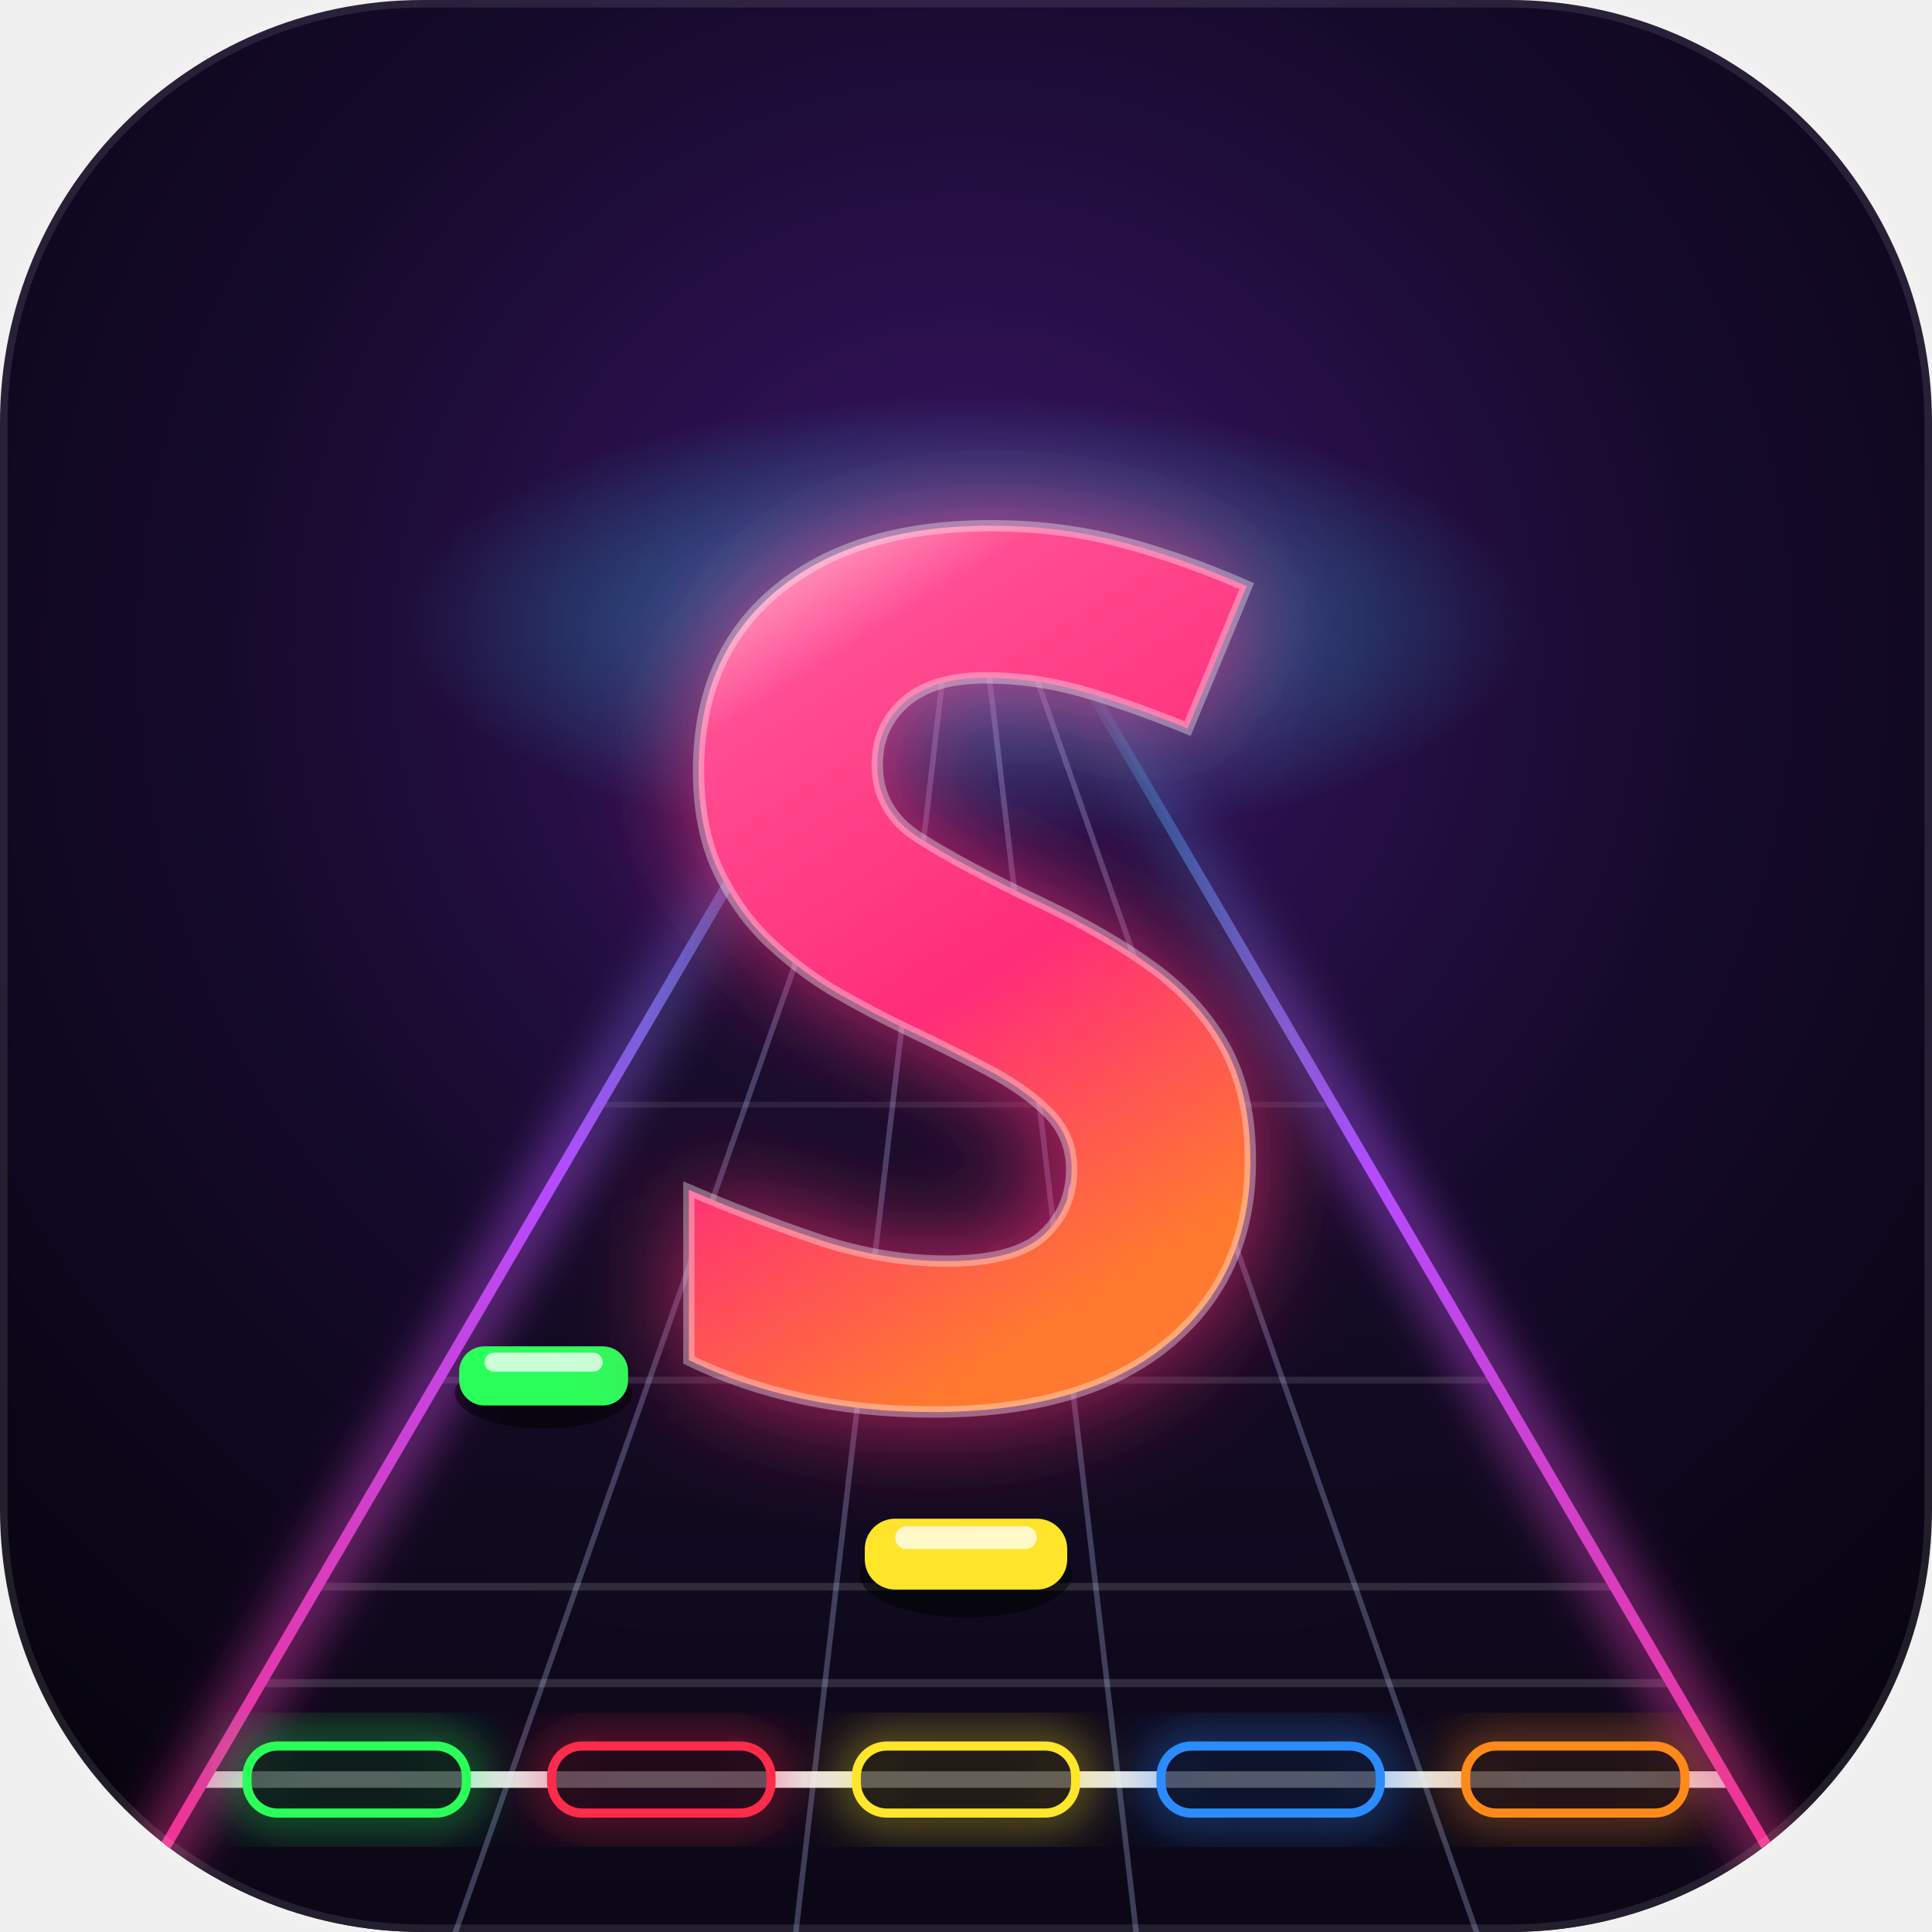
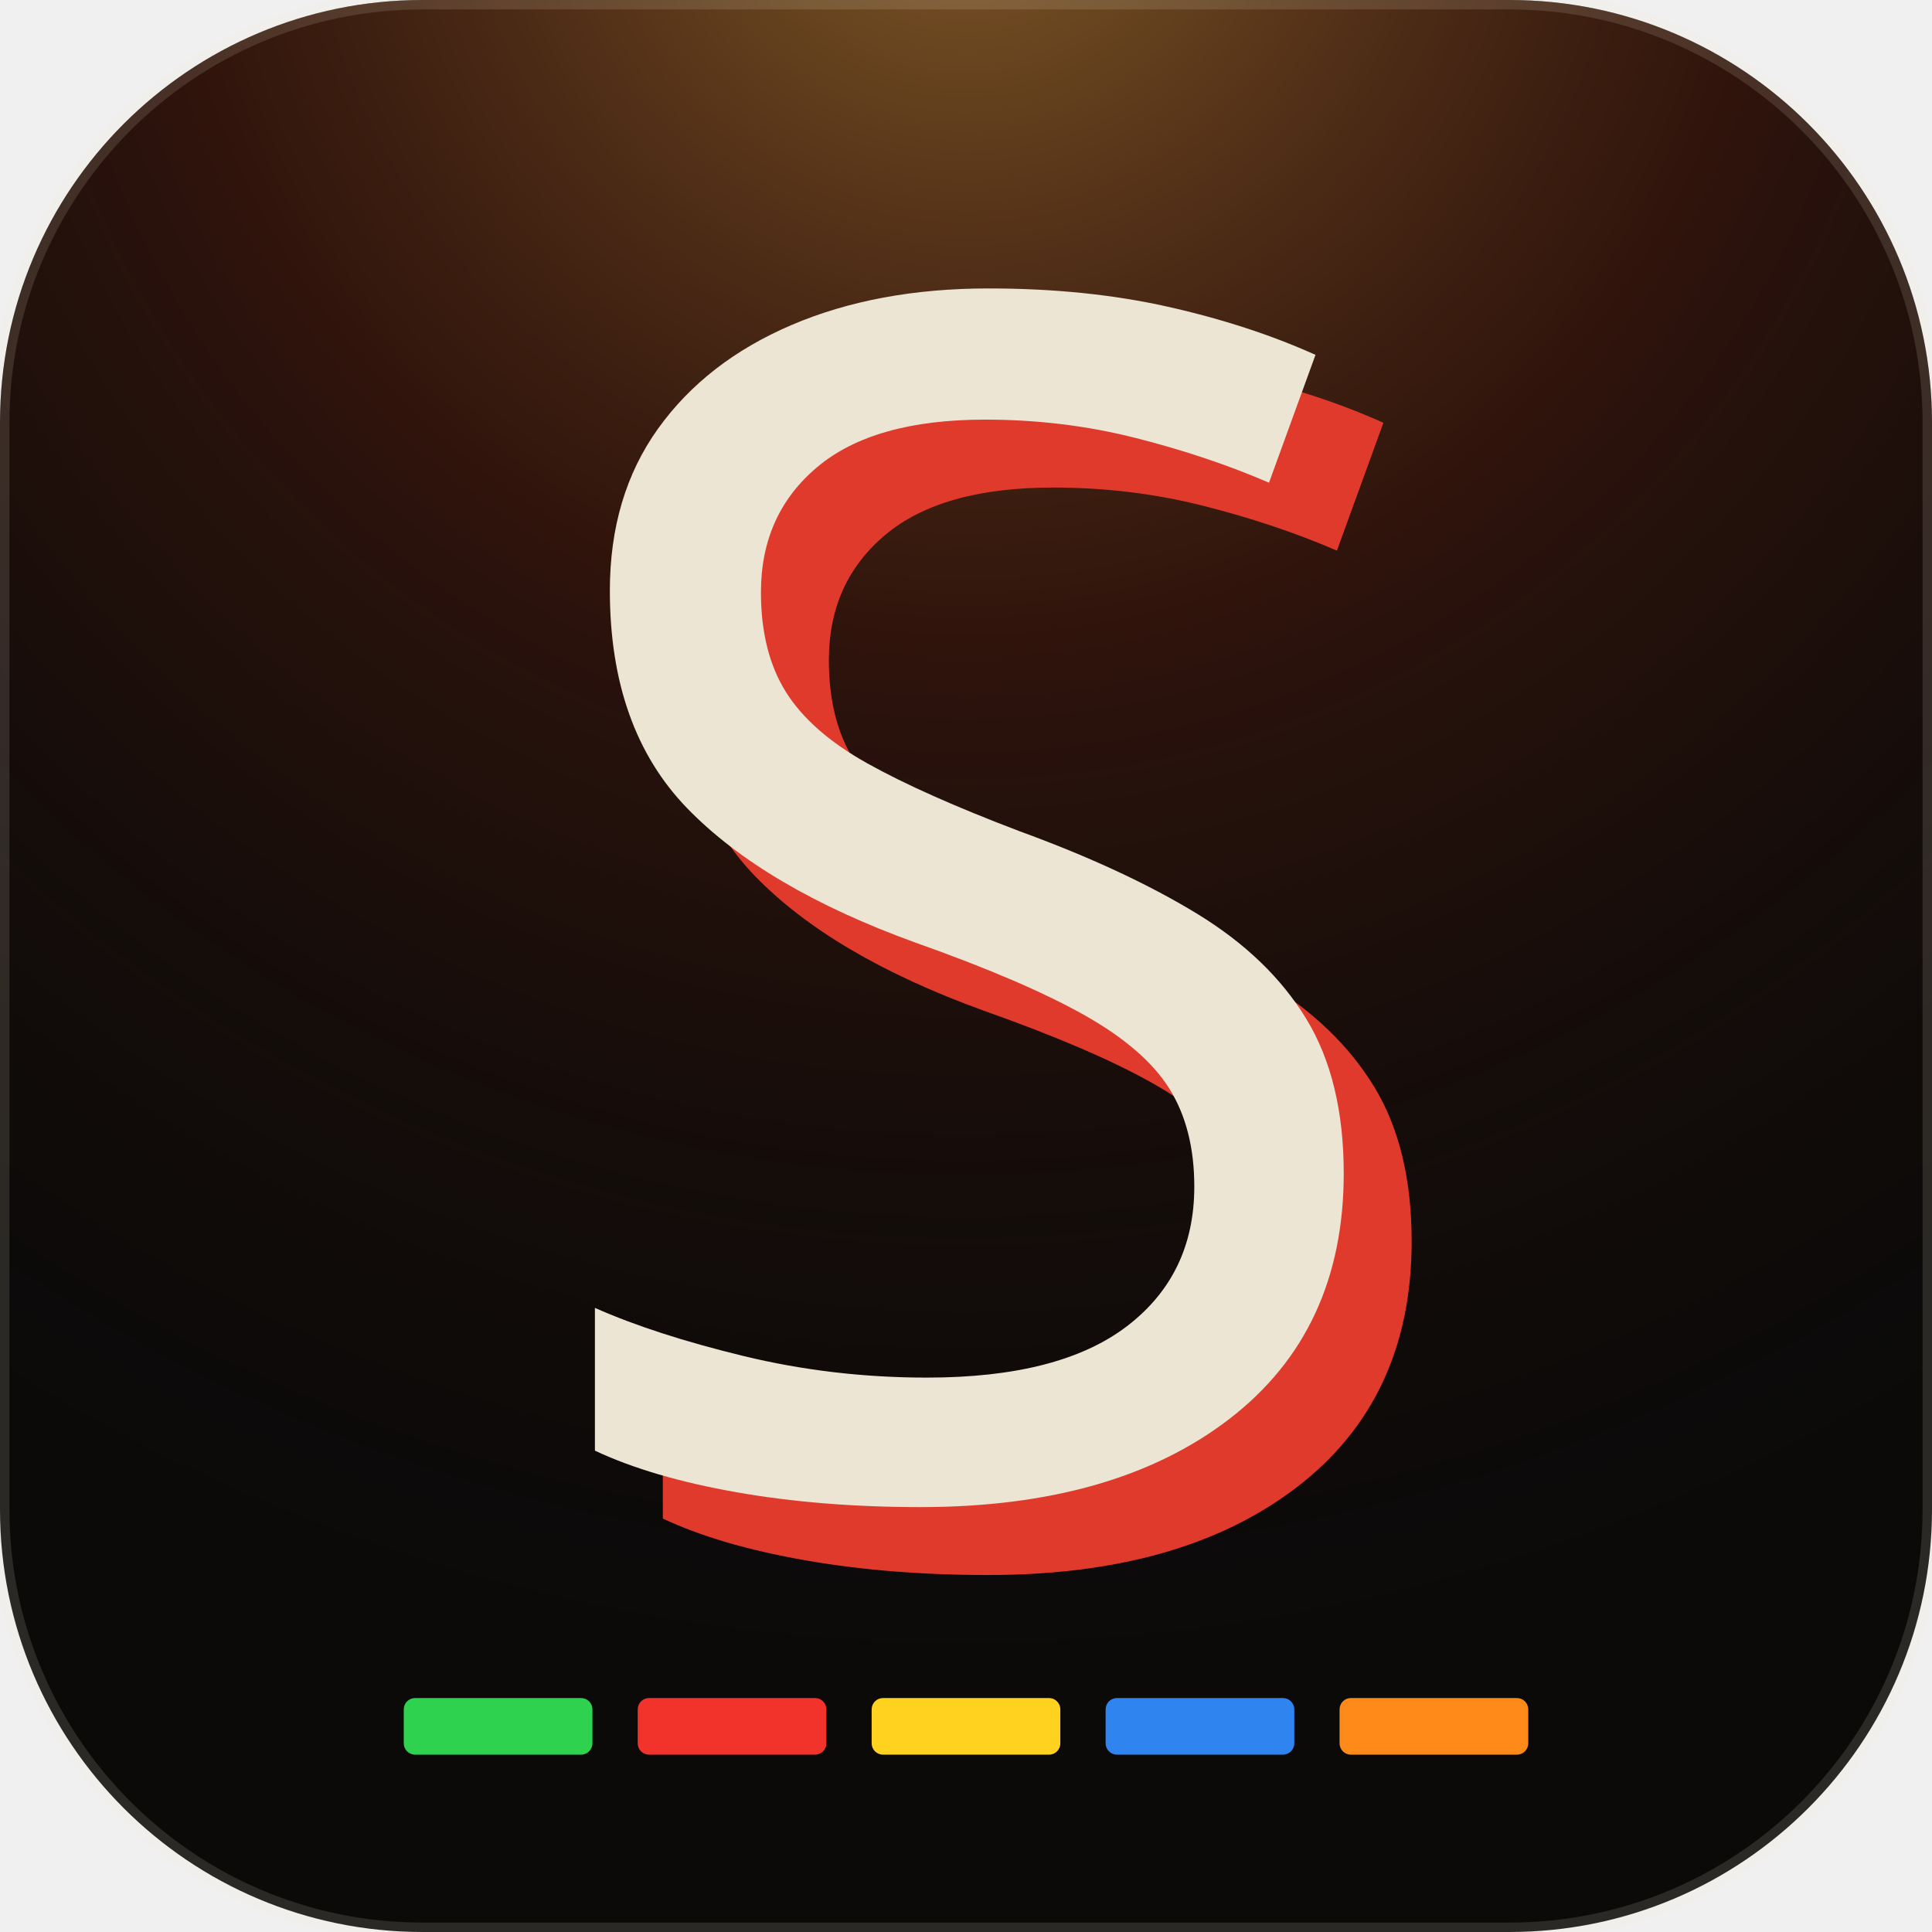
<svg xmlns="http://www.w3.org/2000/svg" viewBox="0 0 1024 1024" width="1024" height="1024">
  <defs>
-     <radialGradient id="bg" cx="50%" cy="34%" r="78%">
-       <stop offset="0" stop-color="#3a1466" />
-       <stop offset=".5" stop-color="#150a2a" />
-       <stop offset="1" stop-color="#05030b" />
-     </radialGradient>
-     <linearGradient id="sFill" x1="0" y1="0" x2="0.4" y2="1">
-       <stop offset="0" stop-color="#ffd0e4" />
-       <stop offset=".22" stop-color="#ff4d91" />
-       <stop offset=".62" stop-color="#ff2d7a" />
-       <stop offset="1" stop-color="#ff7a2f" />
-     </linearGradient>
-     <filter id="sGlow" x="-40%" y="-40%" width="180%" height="180%">
-       <feGaussianBlur stdDeviation="30" />
-     </filter>
-     <radialGradient id="flare" cx="50%" cy="50%" r="50%">
-       <stop offset="0" stop-color="#29e0ff" stop-opacity=".55" />
-       <stop offset="1" stop-color="#29e0ff" stop-opacity="0" />
+     <radialGradient id="spot" cx="50%" cy="-8%" r="100%">
+       <stop offset="0" stop-color="#ffb24a" stop-opacity=".5" />
+       <stop offset=".42" stop-color="#8a2c14" stop-opacity=".28" />
+       <stop offset="1" stop-color="#0b0a09" stop-opacity="0" />
    </radialGradient>
    <clipPath id="clip">
      <path d="M224 0 H800 A224 224 0 0 1 1024 224 V800 A224 224 0 0 1 800 1024 H224 A224 224 0 0 1 0 800 V224 A224 224 0 0 1 224 0 Z" />
    </clipPath>
-     <linearGradient id="iBoard" x1="0" y1="0" x2="0" y2="1">
-       <stop offset="0" stop-color="#140c26" stop-opacity="0" />
-       <stop offset=".35" stop-color="#140c26" stop-opacity=".85" />
-       <stop offset="1" stop-color="#0b0716" />
-     </linearGradient>
-     <linearGradient id="iRail" x1="0" y1="1" x2="0" y2="0">
-       <stop offset="0" stop-color="#ff2d7a" />
-       <stop offset=".6" stop-color="#b44bff" />
-       <stop offset="1" stop-color="#29e0ff" stop-opacity="0" />
-     </linearGradient>
-     <filter id="iGlow" x="-50%" y="-50%" width="200%" height="200%">
-       <feGaussianBlur stdDeviation="14" />
-     </filter>
  </defs>
  <g clip-path="url(#clip)">
-     <rect width="1024" height="1024" fill="url(#bg)" />
-     <ellipse cx="512" cy="330" rx="300" ry="120" fill="url(#flare)" />
-     <path d="M40 1060 L467 330 L557 330 L984 1060 Z" fill="url(#iBoard)" />
-     <path d="M228.8 1060 L485 330" stroke="rgba(190,200,255,0.28)" stroke-width="2.92" />
-     <path d="M417.6 1060 L503 330" stroke="rgba(190,200,255,0.28)" stroke-width="2.92" />
-     <path d="M606.4 1060 L521 330" stroke="rgba(190,200,255,0.28)" stroke-width="2.92" />
-     <path d="M795.2 1060 L539 330" stroke="rgba(190,200,255,0.28)" stroke-width="2.92" />
-     <path d="M317.55 585.5 L706.45 585.5" stroke="rgba(255,255,255,0.092)" stroke-width="3.05" />
-     <path d="M232.15 731.5 L791.85 731.5" stroke="rgba(255,255,255,0.116)" stroke-width="3.65" />
-     <path d="M168.1 841 L855.9 841" stroke="rgba(255,255,255,0.134)" stroke-width="4.1" />
-     <path d="M138.21 892.1 L885.79 892.1" stroke="rgba(255,255,255,0.142)" stroke-width="4.31" />
-     <path d="M108.32 943.2 L915.68 943.2" stroke="#fff" stroke-width="8.76" opacity=".9" />
-     <path d="M40 1060 L467 330" stroke="url(#iRail)" stroke-width="13.14" stroke-linecap="round" filter="url(#iGlow)" />
-     <path d="M40 1060 L467 330" stroke="url(#iRail)" stroke-width="5.84" stroke-linecap="round" />
-     <path d="M984 1060 L557 330" stroke="url(#iRail)" stroke-width="13.14" stroke-linecap="round" filter="url(#iGlow)" />
-     <path d="M984 1060 L557 330" stroke="url(#iRail)" stroke-width="5.84" stroke-linecap="round" />
-     <ellipse cx="288.12" cy="738.216" rx="47.015" ry="19.03" fill="#000" opacity=".5" />
-     <rect x="243.344" y="713.59" width="89.552" height="31.343" rx="13.433" fill="#2bff5a" />
-     <rect x="256.777" y="716.948" width="62.686" height="10.075" rx="5.037" fill="#fff" opacity=".75" />
-     <ellipse cx="512" cy="834.449" rx="56.34" ry="22.804" fill="#000" opacity=".5" />
-     <rect x="458.342" y="804.937" width="107.315" height="37.56" rx="16.097" fill="#ffe62b" />
-     <rect x="474.44" y="808.961" width="75.121" height="12.073" rx="6.036" fill="#fff" opacity=".75" />
-     <ellipse cx="601.736" cy="641.984" rx="37.689" ry="15.255" fill="#000" opacity=".5" />
-     <rect x="565.842" y="622.242" width="71.789" height="25.126" rx="10.768" fill="#2b8cff" />
-     <rect x="576.61" y="624.934" width="50.252" height="8.076" rx="4.038" fill="#fff" opacity=".75" />
-     <rect x="130.926" y="925.438" width="116.26" height="35.524" rx="16.147" fill="none" stroke="#2bff5a" stroke-width="8.074" filter="url(#iGlow)" />
-     <rect x="130.926" y="925.438" width="116.26" height="35.524" rx="16.147" fill="rgba(10,8,20,.6)" stroke="#2bff5a" stroke-width="4.844" />
-     <rect x="292.398" y="925.438" width="116.26" height="35.524" rx="16.147" fill="none" stroke="#ff2b4a" stroke-width="8.074" filter="url(#iGlow)" />
-     <rect x="292.398" y="925.438" width="116.26" height="35.524" rx="16.147" fill="rgba(10,8,20,.6)" stroke="#ff2b4a" stroke-width="4.844" />
-     <rect x="453.87" y="925.438" width="116.26" height="35.524" rx="16.147" fill="none" stroke="#ffe62b" stroke-width="8.074" filter="url(#iGlow)" />
-     <rect x="453.87" y="925.438" width="116.26" height="35.524" rx="16.147" fill="rgba(10,8,20,.6)" stroke="#ffe62b" stroke-width="4.844" />
-     <rect x="615.342" y="925.438" width="116.26" height="35.524" rx="16.147" fill="none" stroke="#2b8cff" stroke-width="8.074" filter="url(#iGlow)" />
-     <rect x="615.342" y="925.438" width="116.26" height="35.524" rx="16.147" fill="rgba(10,8,20,.6)" stroke="#2b8cff" stroke-width="4.844" />
-     <rect x="776.814" y="925.438" width="116.26" height="35.524" rx="16.147" fill="none" stroke="#ff8a1a" stroke-width="8.074" filter="url(#iGlow)" />
-     <rect x="776.814" y="925.438" width="116.26" height="35.524" rx="16.147" fill="rgba(10,8,20,.6)" stroke="#ff8a1a" stroke-width="4.844" />
-     <text x="512" y="742" text-anchor="middle" font-family="Orbitron" font-weight="900" font-size="640" fill="#ff2d7a" filter="url(#sGlow)" opacity=".85">S</text>
-     <text x="512" y="742" text-anchor="middle" font-family="Orbitron" font-weight="900" font-size="640" fill="url(#sFill)" stroke="#fff" stroke-opacity=".35" stroke-width="6">S</text>
+     <rect width="1024" height="1024" fill="#0b0a09" />
+     <rect width="1024" height="1024" fill="url(#spot)" />
+     <text x="548" y="826" text-anchor="middle" font-family="Big Shoulders Stencil Display Black" font-size="880" fill="#df3a2c">S</text>
+     <text x="512" y="790" text-anchor="middle" font-family="Big Shoulders Stencil Display Black" font-size="880" fill="#ece5d3">S</text>
+     <rect x="214" y="900" width="100" height="30" rx="6" fill="#2ed24f" />
+     <rect x="338" y="900" width="100" height="30" rx="6" fill="#f2332b" />
+     <rect x="462" y="900" width="100" height="30" rx="6" fill="#ffd21f" />
+     <rect x="586" y="900" width="100" height="30" rx="6" fill="#2f84f0" />
+     <rect x="710" y="900" width="100" height="30" rx="6" fill="#ff8a1a" />
  </g>
-   <path d="M224 0 H800 A224 224 0 0 1 1024 224 V800 A224 224 0 0 1 800 1024 H224 A224 224 0 0 1 0 800 V224 A224 224 0 0 1 224 0 Z" fill="none" stroke="rgba(255,255,255,0.10)" stroke-width="8" />
+   <path d="M224 0 H800 A224 224 0 0 1 1024 224 V800 A224 224 0 0 1 800 1024 H224 A224 224 0 0 1 0 800 V224 A224 224 0 0 1 224 0 Z" fill="none" stroke="rgba(236,229,211,0.14)" stroke-width="10" />
</svg>
